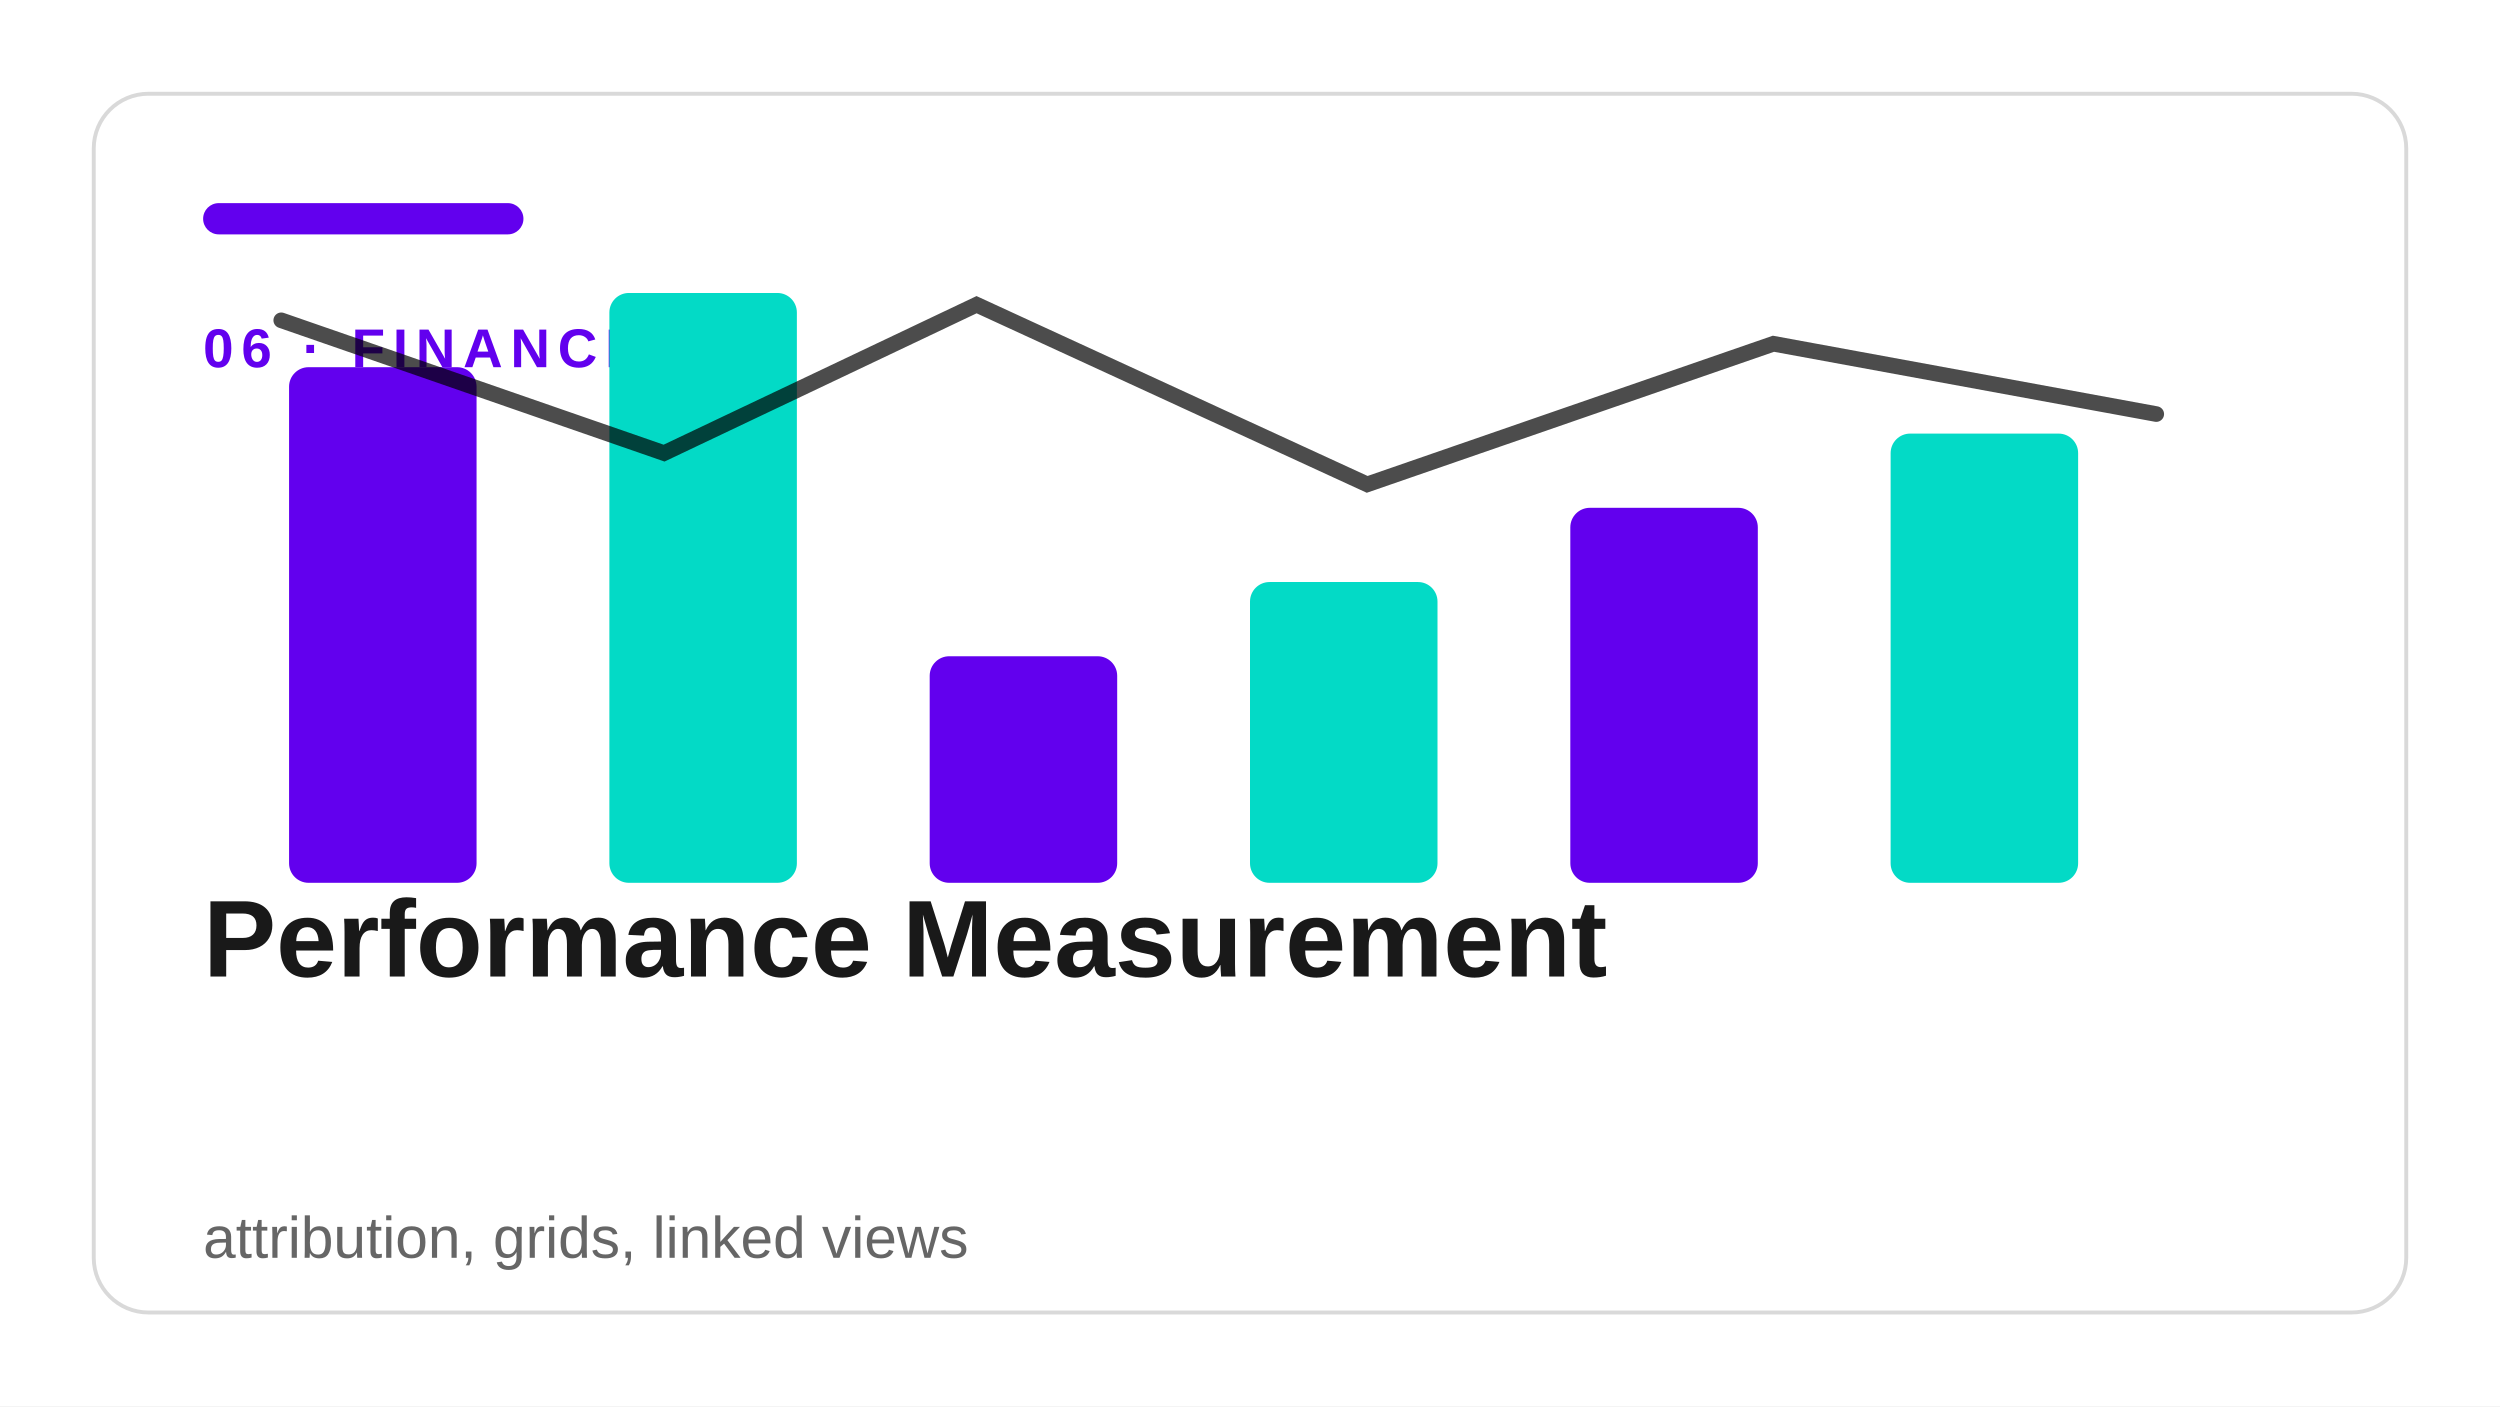
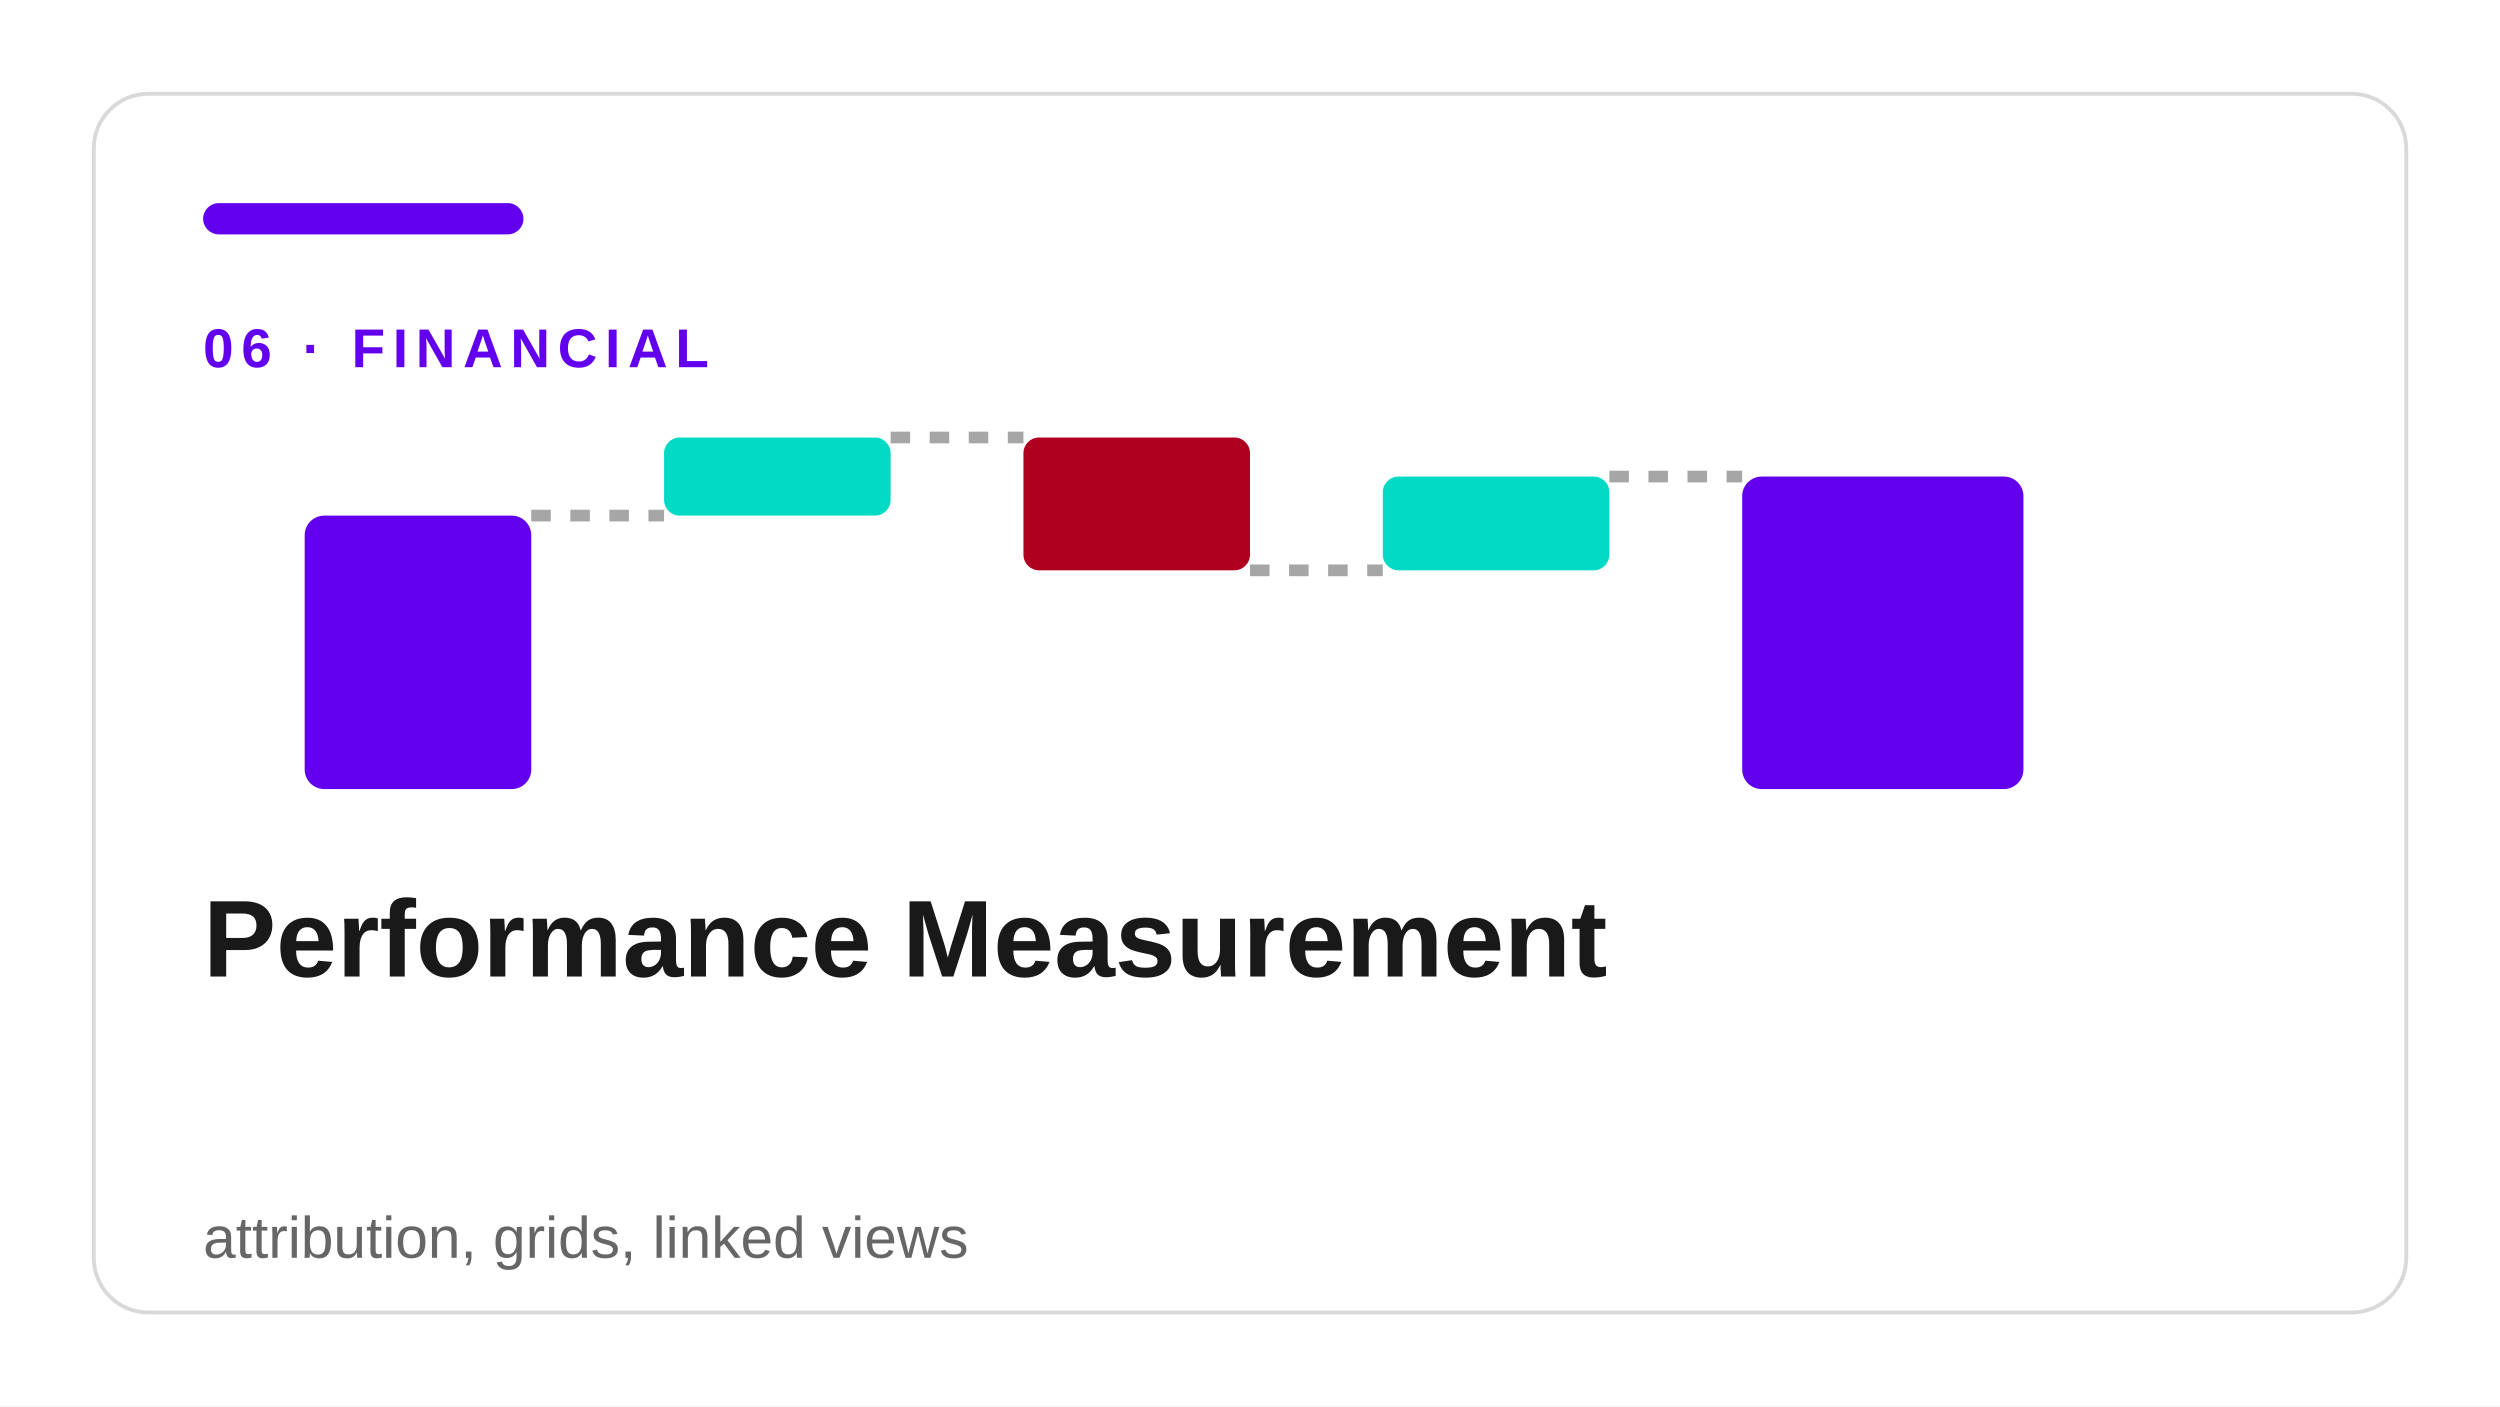
<svg xmlns="http://www.w3.org/2000/svg" width="640" height="360" viewBox="0 0 640 360" role="img" aria-labelledby="title desc">
  <rect width="640" height="360" fill="#FFFFFF" />
  <rect x="24" y="24" width="592" height="312" rx="14" fill="#FFFFFF" stroke="#000000" stroke-opacity=".15" />
  <rect x="52" y="52" width="82" height="8" rx="4" fill="#6200EE" />
  <text x="52" y="94" fill="#6200EE" font-family="Arial, Helvetica, sans-serif" font-size="14" font-weight="700" letter-spacing="2">06 · FINANCIAL</text>
-   <g transform="translate(0 0)">
-     <rect x="74" y="94" width="48" height="132" rx="5" fill="#6200EE" />
-     <rect x="156" y="75" width="48" height="151" rx="5" fill="#03DAC6" />
-     <rect x="238" y="168" width="48" height="58" rx="5" fill="#6200EE" />
-     <rect x="320" y="149" width="48" height="77" rx="5" fill="#03DAC6" />
-     <rect x="402" y="130" width="48" height="96" rx="5" fill="#6200EE" />
-     <rect x="484" y="111" width="48" height="115" rx="5" fill="#03DAC6" />
-     <path d="M72 82 L170 116 L250 78 L350 124 L454 88 L552 106" fill="none" stroke="#000000" stroke-opacity=".7" stroke-width="4" stroke-linecap="round" />
+   <g>
+     <g stroke-linejoin="round">
+       <rect x="78" y="132" width="58" height="70" rx="5" fill="#6200EE" />
+       <line x1="136" y1="132" x2="170" y2="132" stroke="#000000" stroke-opacity=".35" stroke-dasharray="5 5" stroke-width="3" />
+       <rect x="170" y="112" width="58" height="20" rx="4" fill="#03DAC6" />
+       <line x1="228" y1="112" x2="262" y2="112" stroke="#000000" stroke-opacity=".35" stroke-dasharray="5 5" stroke-width="3" />
+       <rect x="262" y="112" width="58" height="34" rx="4" fill="#B00020" />
+       <line x1="320" y1="146" x2="354" y2="146" stroke="#000000" stroke-opacity=".35" stroke-dasharray="5 5" stroke-width="3" />
+       <rect x="354" y="122" width="58" height="24" rx="4" fill="#03DAC6" />
+       <line x1="412" y1="122" x2="446" y2="122" stroke="#000000" stroke-opacity=".35" stroke-dasharray="5 5" stroke-width="3" />
+       <rect x="446" y="122" width="72" height="80" rx="5" fill="#6200EE" />
+     </g>
  </g>
  <text x="52" y="250" fill="#000000" fill-opacity=".90" font-family="Arial, Helvetica, sans-serif" font-size="28" font-weight="600">Performance Measurement</text>
  <text x="52" y="322" fill="#000000" fill-opacity=".60" font-family="Arial, Helvetica, sans-serif" font-size="15">attribution, grids, linked views</text>
</svg>
